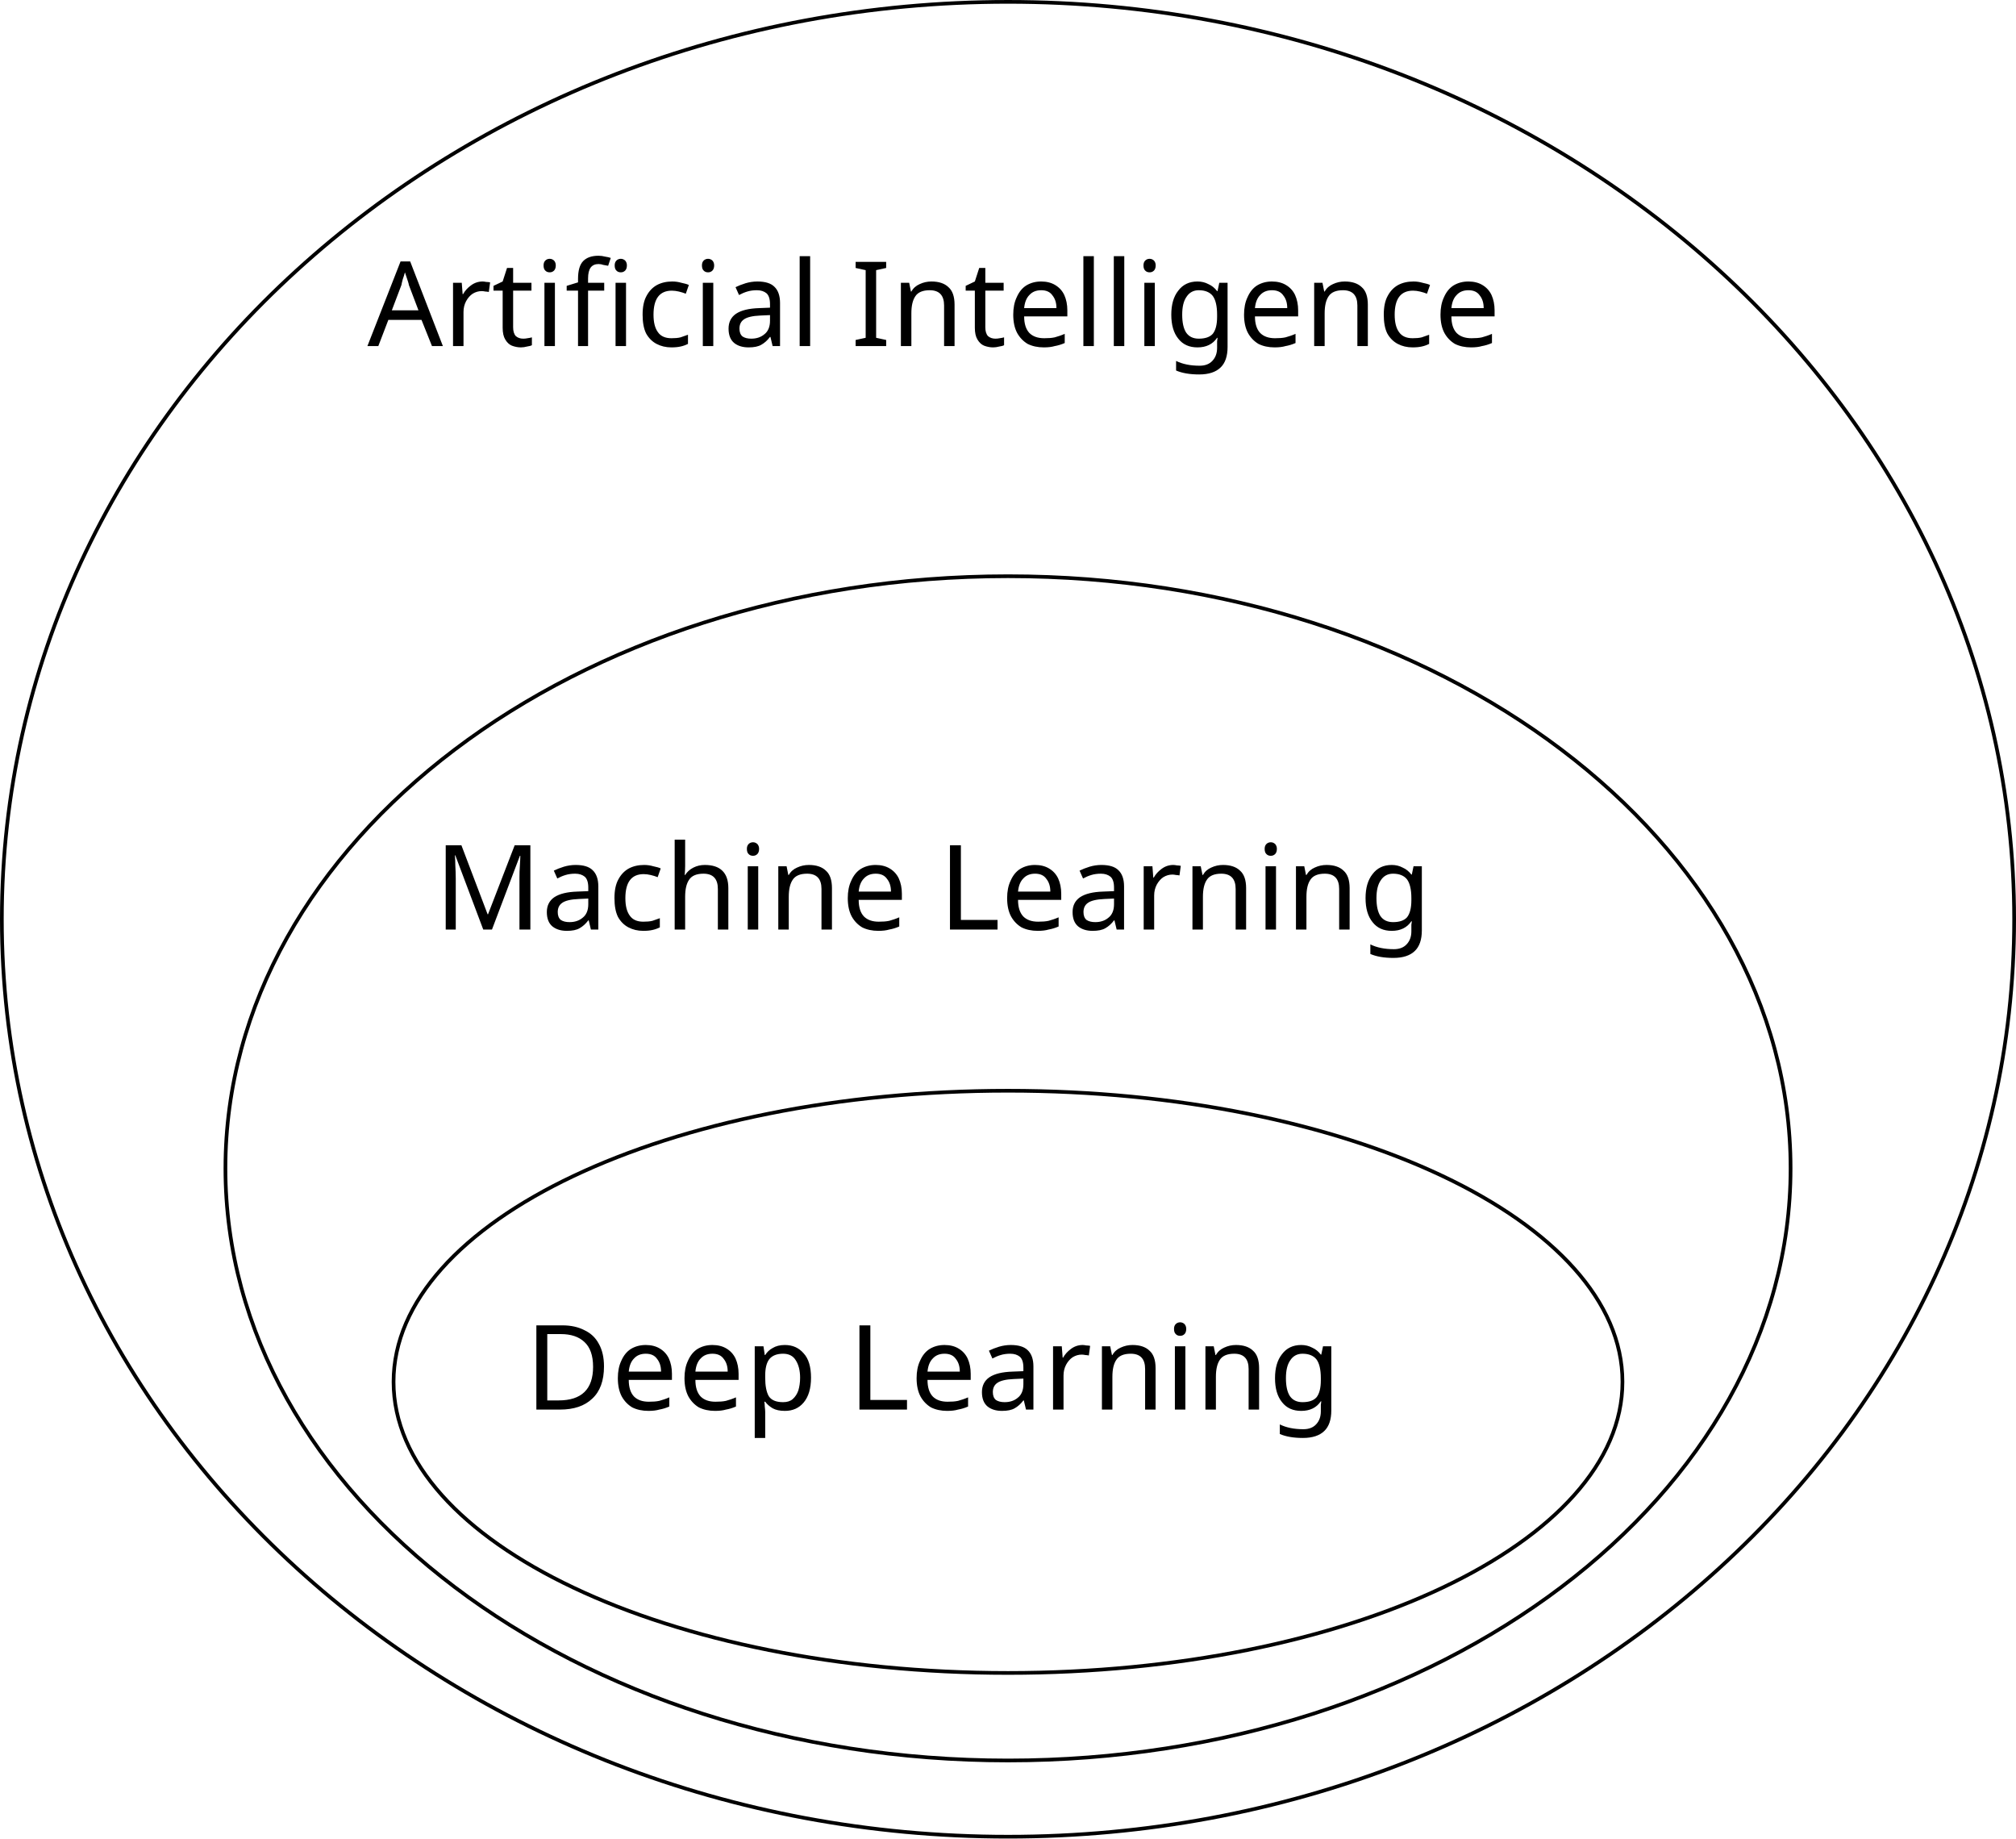
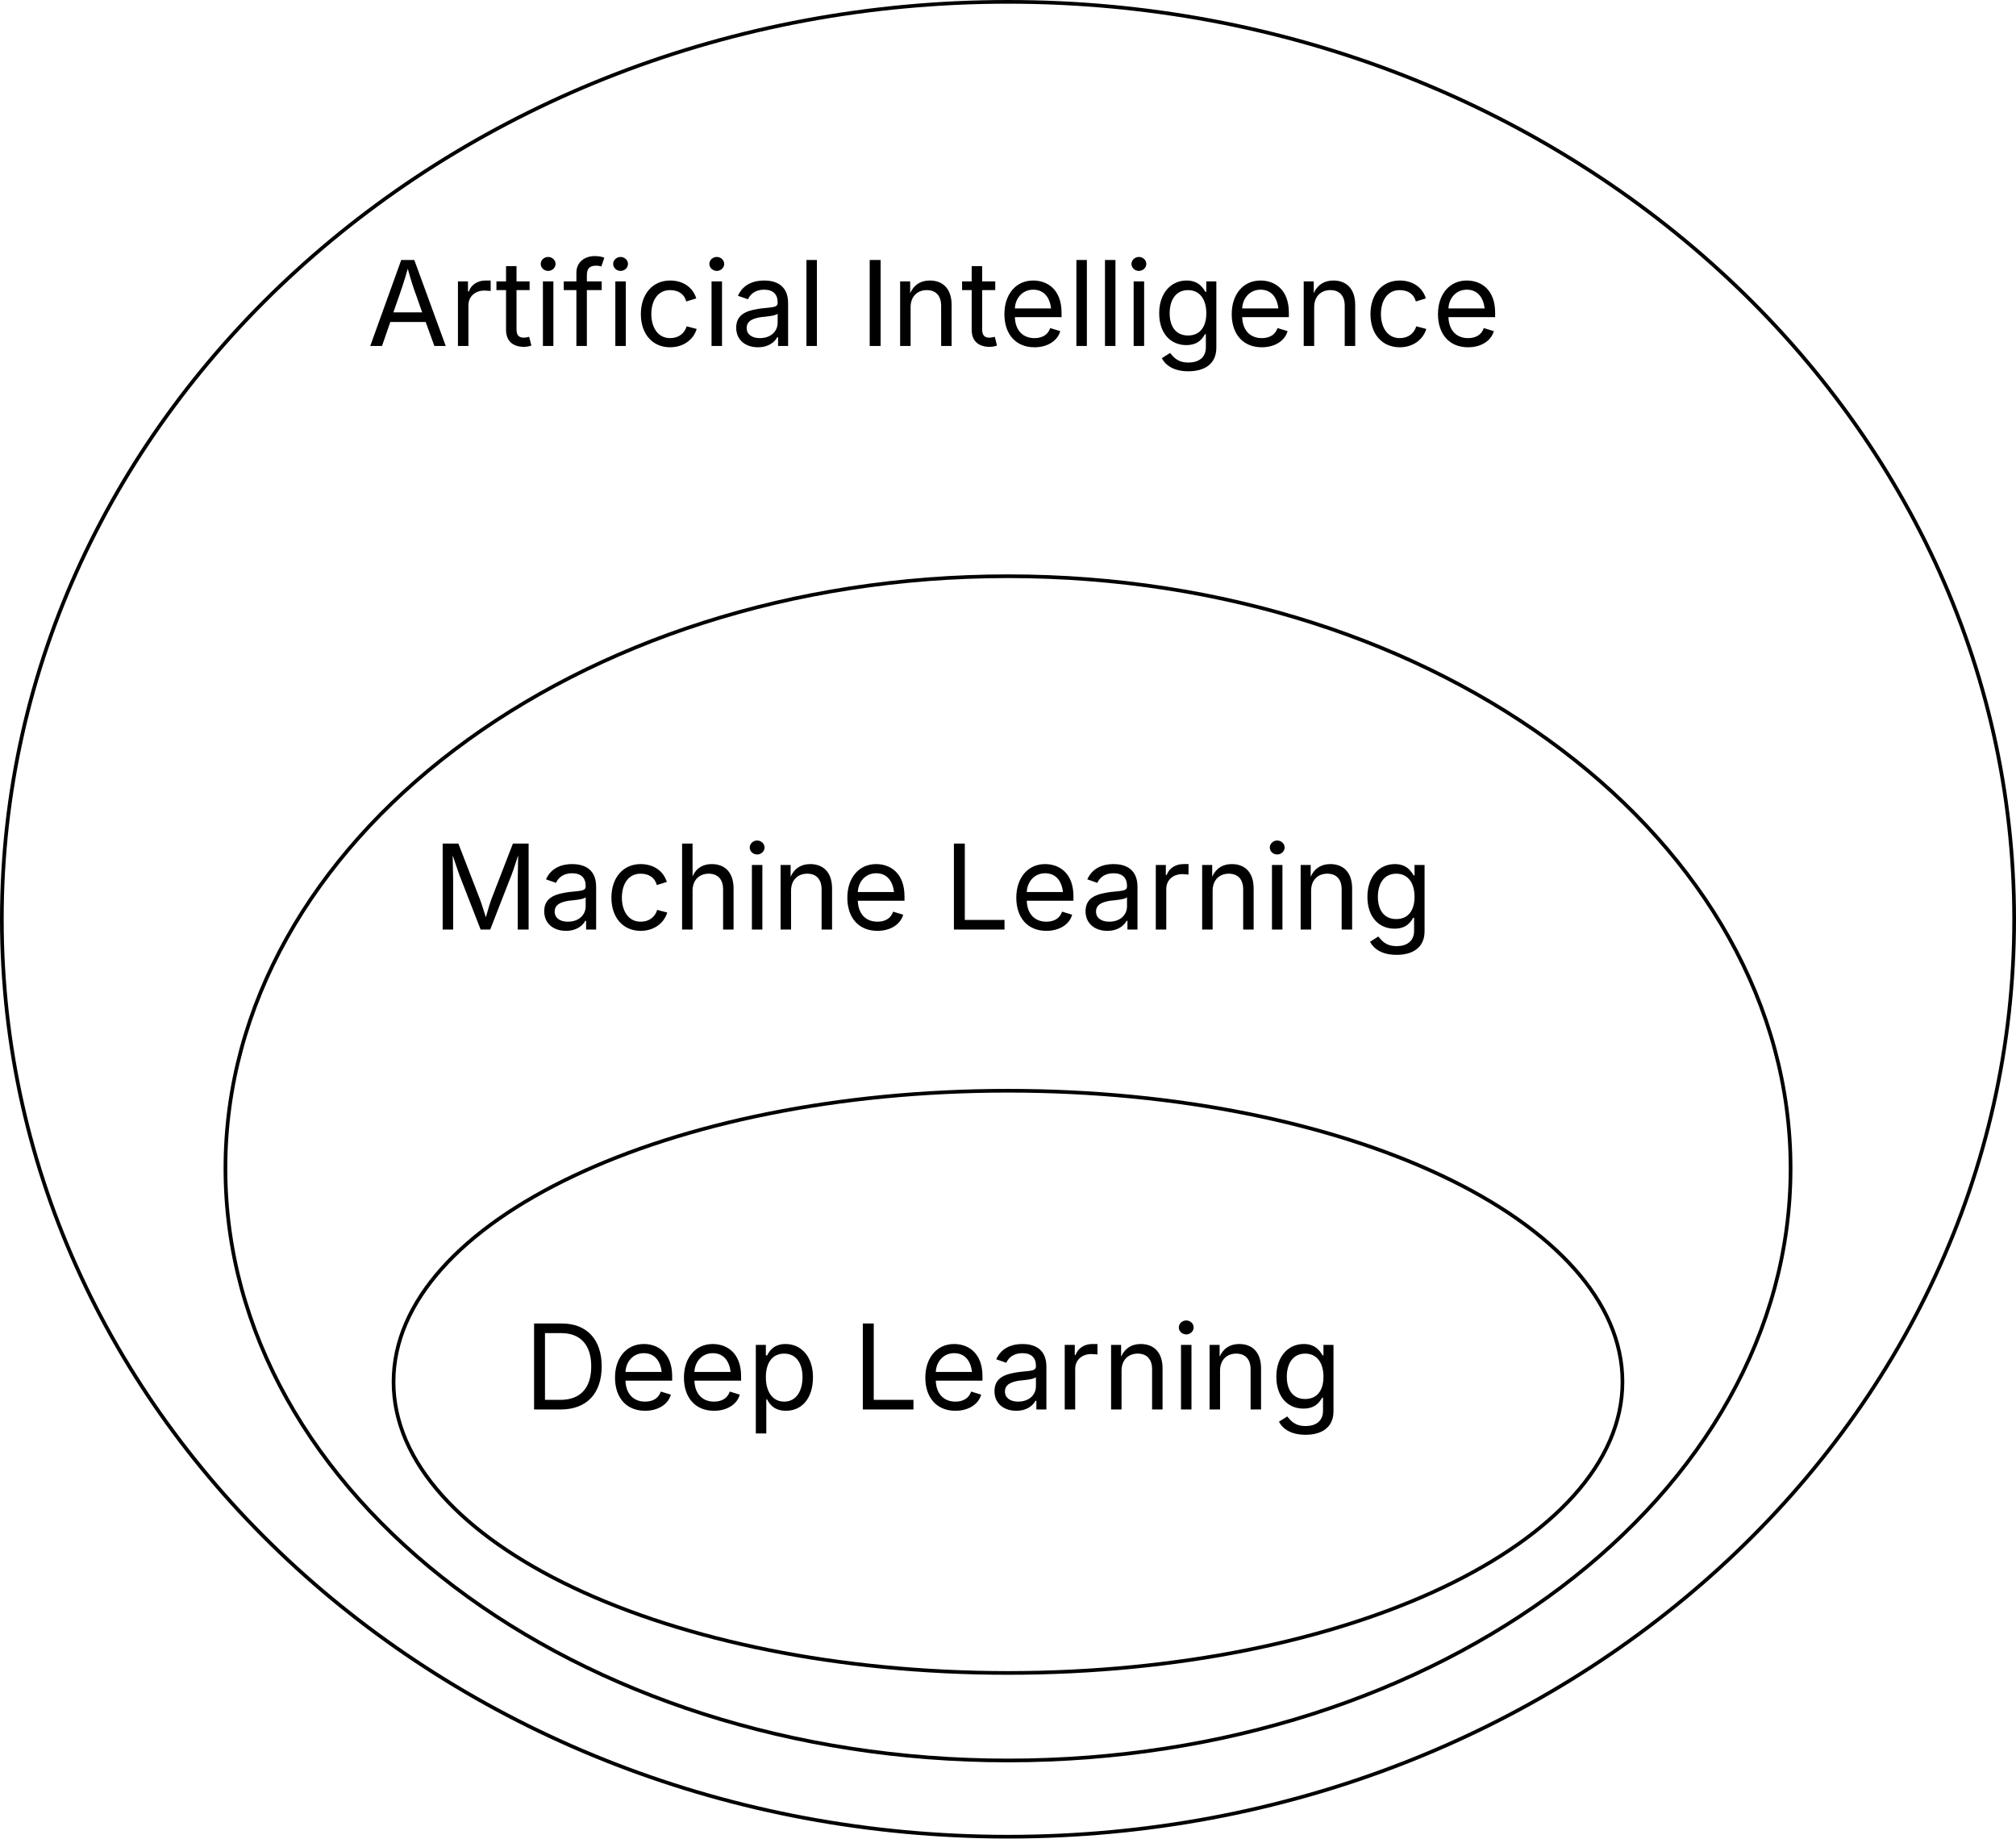
<svg xmlns="http://www.w3.org/2000/svg" width="72.198mm" height="65.829mm" viewBox="0 0 72.198 65.829" version="1.1" id="svg5">
  <defs id="defs2" />
  <g id="layer1" transform="translate(-68.90077,-78.52279)">
    <text xml:space="preserve" style="font-size:4.233px;fill:none;stroke:#000000;stroke-width:0.132" x="104.965" y="128.989" id="text1012">
-       <tspan id="tspan1010" style="font-style:normal;font-variant:normal;font-weight:normal;font-stretch:normal;font-size:4.233px;font-family:'NewComputerModern Roman';-inkscape-font-specification:'NewComputerModern Roman, ';text-align:center;text-anchor:middle;fill:#000000;fill-opacity:1;stroke:none;stroke-width:0.132" x="104.965" y="128.989">Deep Learning</tspan>
+       <tspan id="tspan1010" style="font-style:normal;font-variant:normal;font-weight:normal;font-stretch:normal;font-size:4.233px;font-family:Inter;-inkscape-font-specification:Inter;text-align:center;text-anchor:middle;fill:#000000;fill-opacity:1;stroke:none;stroke-width:0.132" x="104.965" y="128.989">Deep Learning</tspan>
    </text>
    <text xml:space="preserve" style="font-size:4.233px;fill:none;stroke:#000000;stroke-width:0.132" x="104.961" y="111.803" id="text1012-3">
-       <tspan id="tspan1010-6" style="font-style:normal;font-variant:normal;font-weight:normal;font-stretch:normal;font-size:4.233px;font-family:'NewComputerModern Roman';-inkscape-font-specification:'NewComputerModern Roman, ';text-align:center;text-anchor:middle;fill:#000000;fill-opacity:1;stroke:none;stroke-width:0.132" x="104.961" y="111.803">Machine Learning</tspan>
+       <tspan id="tspan1010-6" style="font-style:normal;font-variant:normal;font-weight:normal;font-stretch:normal;font-size:4.233px;font-family:Inter;-inkscape-font-specification:Inter;text-align:center;text-anchor:middle;fill:#000000;fill-opacity:1;stroke:none;stroke-width:0.132" x="104.961" y="111.803">Machine Learning</tspan>
    </text>
    <text xml:space="preserve" style="font-size:4.233px;fill:none;stroke:#000000;stroke-width:0.132" x="104.996" y="90.912" id="text1012-7">
-       <tspan id="tspan1010-5" style="font-style:normal;font-variant:normal;font-weight:normal;font-stretch:normal;font-size:4.233px;font-family:'NewComputerModern Roman';-inkscape-font-specification:'NewComputerModern Roman, ';text-align:center;text-anchor:middle;fill:#000000;fill-opacity:1;stroke:none;stroke-width:0.132" x="104.996" y="90.912">Artificial Intelligence</tspan>
+       <tspan id="tspan1010-5" style="font-style:normal;font-variant:normal;font-weight:normal;font-stretch:normal;font-size:4.233px;font-family:Inter;-inkscape-font-specification:Inter;text-align:center;text-anchor:middle;fill:#000000;fill-opacity:1;stroke:none;stroke-width:0.132" x="104.996" y="90.912">Artificial Intelligence</tspan>
    </text>
    <ellipse style="fill:none;fill-opacity:1;stroke:#000000;stroke-width:0.132;stroke-dasharray:none;stroke-opacity:1" id="path1126" cx="105" cy="127.999" rx="22.005" ry="10.423" />
    <ellipse style="fill:none;fill-opacity:1;stroke:#000000;stroke-width:0.132;stroke-dasharray:none;stroke-opacity:1" id="path1128" cx="105" cy="120.355" rx="28.026" ry="21.201" />
    <ellipse style="fill:none;fill-opacity:1;stroke:#000000;stroke-width:0.132;stroke-dasharray:none;stroke-opacity:1" id="path1132" cx="105" cy="111.437" rx="36.033" ry="32.848" />
  </g>
</svg>
